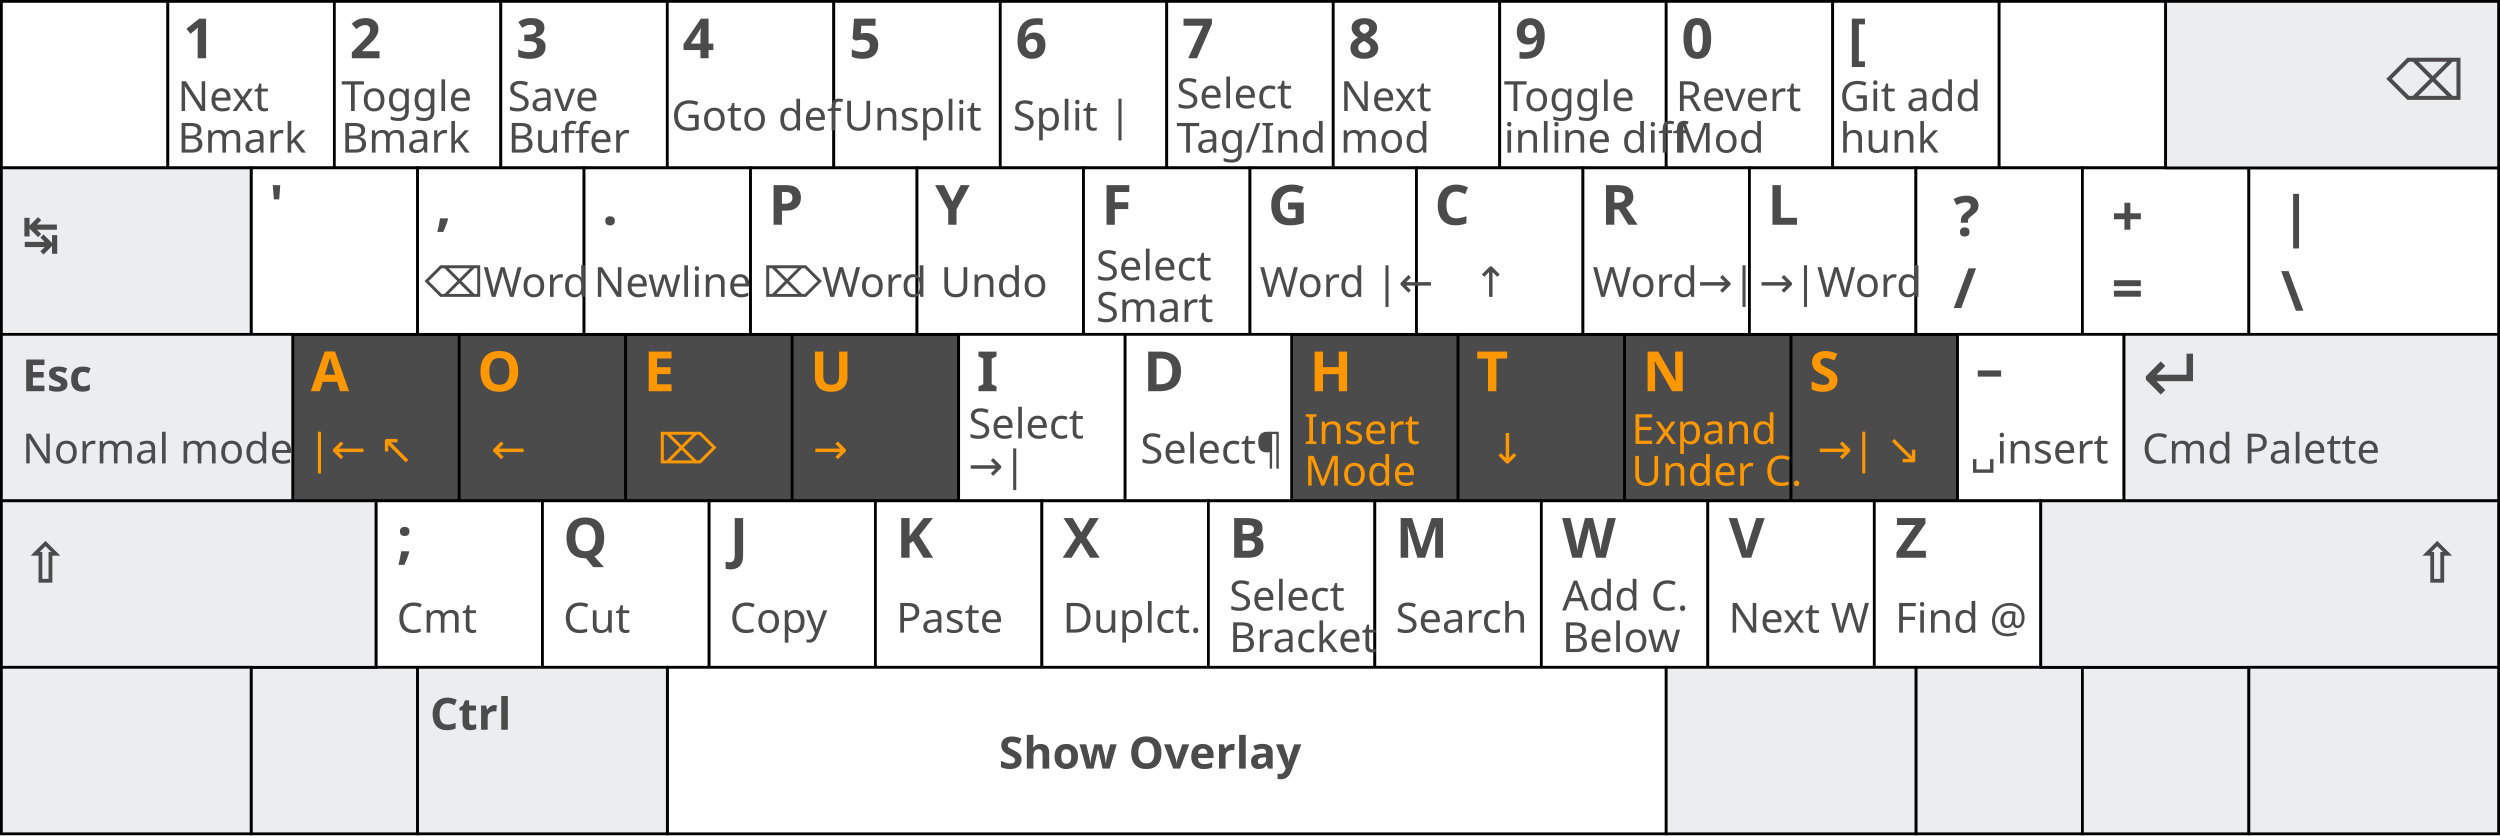
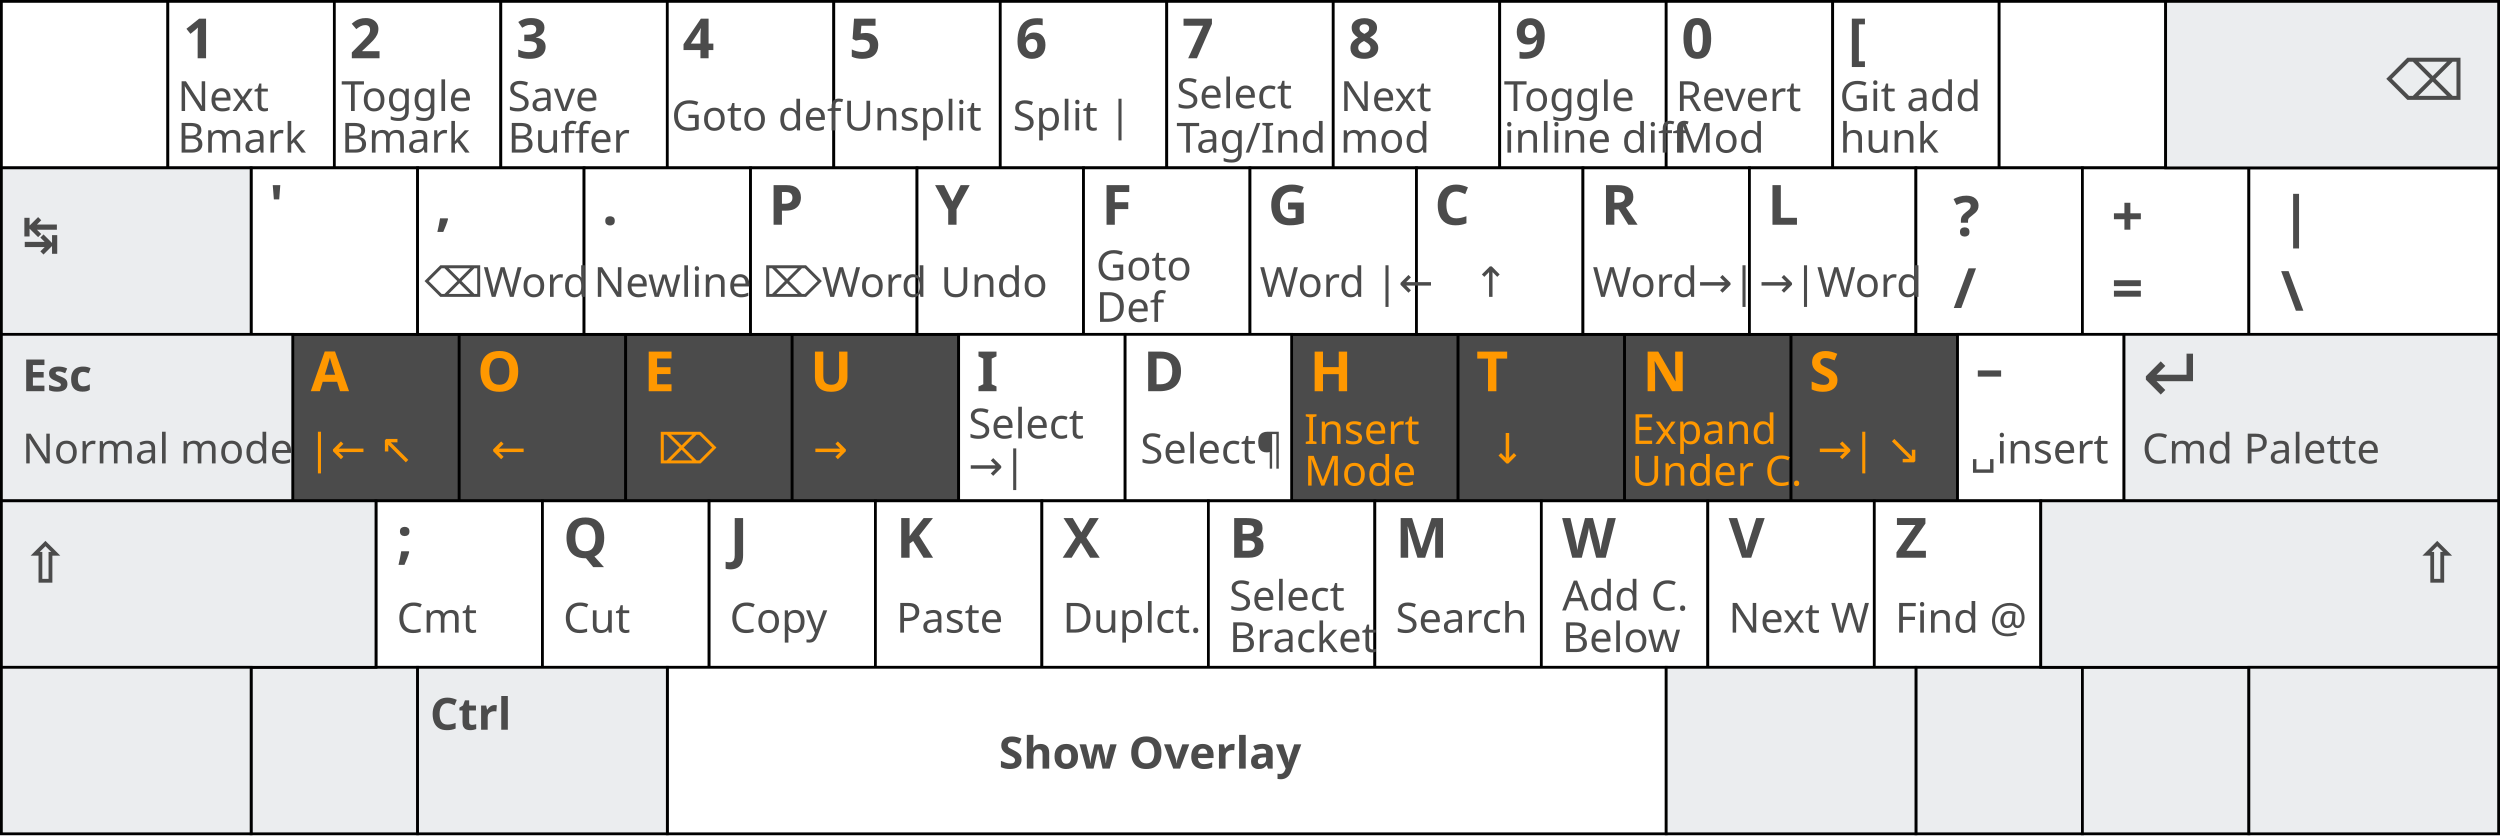
<svg xmlns="http://www.w3.org/2000/svg" height="301" width="901" version="1.0" style="font-family:sans-serif;font-weight:normal;font-size:15px;fill:#4B4B4B">
  <g style="stroke:#000000;stroke-width:1">
    <path d="m 105.5,120.5 60,0 0,60 -60,0 0,-60 z" />
    <path d="m 165.5,120.5 60,0 0,60 -60,0 0,-60 z" />
    <path d="m 225.5,120.5 60,0 0,60 -60,0 0,-60 z" />
    <path d="m 285.5,120.5 60,0 0,60 -60,0 0,-60 z" />
    <path d="m 465.5,120.5 60,0 0,60 -60,0 0,-60 z" />
    <path d="m 525.5,120.5 60,0 0,60 -60,0 0,-60 z" />
    <path d="m 585.5,120.5 60,0 0,60 -60,0 0,-60 z" />
    <path d="m 645.5,120.5 60,0 0,60 -60,0 0,-60 z" />
    <g style="fill:#ffffff">
      <path d="m 0.5,0.5 60,0 0,60 -60,0 0,-60 z" />
      <path d="m 60.5,0.5 60,0 0,60 -60,0 0,-60 z" />
      <path d="m 120.5,0.5 60,0 0,60 -60,0 0,-60 z" />
      <path d="m 180.5,0.5 60,0 0,60 -60,0 0,-60 z" />
      <path d="m 240.5,0.5 60,0 0,60 -60,0 0,-60 z" />
      <path d="m 300.5,0.5 60,0 0,60 -60,0 0,-60 z" />
      <path d="m 360.5,0.5 60,0 0,60 -60,0 0,-60 z" />
      <path d="m 420.5,0.5 60,0 0,60 -60,0 0,-60 z" />
      <path d="m 480.5,0.5 60,0 0,60 -60,0 0,-60 z" />
      <path d="m 540.5,0.5 60,0 0,60 -60,0 0,-60 z" />
      <path d="m 600.5,0.5 60,0 0,60 -60,0 0,-60 z" />
      <path d="m 660.5,0.5 60,0 0,60 -60,0 0,-60 z" />
      <path d="m 720.5,0.5 60,0 0,60 -60,0 0,-60 z" />
      <path d="m 90.5,60.5 60,0 0,60 -60,0 0,-60 z" />
      <path d="m 150.5,60.5 60,0 0,60 -60,0 0,-60 z" />
      <path d="m 210.5,60.5 60,0 0,60 -60,0 0,-60 z" />
      <path d="m 270.5,60.5 60,0 0,60 -60,0 0,-60 z" />
      <path d="m 330.5,60.5 60,0 0,60 -60,0 0,-60 z" />
      <path d="m 390.5,60.5 60,0 0,60 -60,0 0,-60 z" />
      <path d="m 450.5,60.5 60,0 0,60 -60,0 0,-60 z" />
      <path d="m 510.5,60.5 60,0 0,60 -60,0 0,-60 z" />
      <path d="m 570.5,60.5 60,0 0,60 -60,0 0,-60 z" />
      <path d="m 630.5,60.5 60,0 0,60 -60,0 0,-60 z" />
      <path d="m 690.5,60.5 60,0 0,60 -60,0 0,-60 z" />
      <path d="m 750.5,60.5 60,0 0,60 -60,0 0,-60 z" />
      <path d="m 810.5,60.5 90,0 0,60 -90,0 0,-60 z" />
      <path d="m 345.5,120.5 60,0 0,60 -60,0 0,-60 z" />
      <path d="m 405.5,120.5 60,0 0,60 -60,0 0,-60 z" />
      <path d="m 705.5,120.5 60,0 0,60 -60,0 0,-60 z" />
      <path d="m 135.5,180.5 60,0 0,60 -60,0 0,-60 z" />
      <path d="m 255.5,180.5 60,0 0,60 -60,0 0,-60 z" />
      <path d="m 195.5,180.5 60,0 0,60 -60,0 0,-60 z" />
      <path d="m 315.5,180.5 60,0 0,60 -60,0 0,-60 z" />
      <path d="m 375.5,180.5 60,0 0,60 -60,0 0,-60 z" />
      <path d="m 435.5,180.5 60,0 0,60 -60,0 0,-60 z" />
      <path d="m 495.5,180.5 60,0 0,60 -60,0 0,-60 z" />
      <path d="m 555.5,180.5 60,0 0,60 -60,0 0,-60 z" />
      <path d="m 615.5,180.5 60,0 0,60 -60,0 0,-60 z" />
      <path d="m 675.5,180.5 60,0 0,60 -60,0 0,-60 z" />
      <path d="m 240.5,240.5 360,0 0,60 -360,0 0,-60 z" />
    </g>
    <g style="fill:#EBEDEF">
      <path d="m 90.5,240.5 60,0 0,60 -60,0 0,-60 z" />
      <path d="m 690.5,240.5 60,0 0,60 -60,0 0,-60 z" />
      <path d="m 750.5,240.5 60,0 0,60 -60,0 0,-60 z" />
      <path d="m 780.5,0.5 120,0 0,60 -120,0 0,-60 z" />
      <path d="m 0.5,60.5 90,0 0,60 -90,0 0,-60 z" />
      <path d="m 0.5,120.5 105,0 0,60 -105,0 0,-60 z" />
      <path d="m 765.5,120.5 135,0 0,60 -135,0 0,-60 z" />
      <path d="m 0.5,180.5 135,0 0,60 -135,0 0,-60 z" />
      <path d="m 735.5,180.5 165,0 0,60 -165,0 0,-60 z" />
      <path d="m 0.5,240.5 90,0 0,60 -90,0 0,-60 z" />
      <path d="m 810.5,240.5 90,0 0,60 -90,0 0,-60 z" />
      <path d="m 150.5,240.5 90,0 0,60 -90,0 0,-60 z" />
      <path d="m 600.5,240.5 90,0 0,60 -90,0 0,-60 z" />
    </g>
  </g>
  <g style="fill:#FF9800">
    <text>
      <tspan x="111" y="167">|← ↖︎</tspan>
      <tspan x="177" y="167">←</tspan>
      <tspan x="537" y="167">↓</tspan>
      <tspan x="588" y="160">Expand</tspan>
      <tspan x="588" y="175">Under C.</tspan>
      <tspan x="470" y="160">Insert</tspan>
      <tspan x="470" y="175">Mode</tspan>
      <tspan x="655" y="167">→| ↘︎</tspan>
      <tspan x="237" y="167">⌦</tspan>
      <tspan x="293" y="167">→</tspan>
    </text>
    <text style="font-weight:bold;font-size:20px">
      <tspan x="112" y="141">A</tspan>
      <tspan x="172" y="141">O</tspan>
      <tspan x="232" y="141">E</tspan>
      <tspan x="292" y="141">U</tspan>
      <tspan x="472" y="141">H</tspan>
      <tspan x="532" y="141">T</tspan>
      <tspan x="592" y="141">N</tspan>
      <tspan x="652" y="141">S</tspan>
    </text>
  </g>
  <text>
    <tspan x="123" y="40">Toggle</tspan>
    <tspan x="123" y="55">Bmark</tspan>
    <tspan x="143" y="228">Cmt</tspan>
    <tspan x="153" y="107">⌫Word</tspan>
    <tspan x="183" y="40">Save</tspan>
    <tspan x="183" y="55">Buffer</tspan>
    <tspan x="203" y="228">Cut</tspan>
    <tspan x="214" y="107">Newline</tspan>
    <tspan x="242" y="47">Goto def</tspan>
    <tspan x="263" y="228">Copy</tspan>
    <tspan x="275" y="107">⌦Word</tspan>
    <tspan x="304" y="47">Unsplit</tspan>
    <tspan x="323" y="228">Paste</tspan>
    <tspan x="339" y="107">Undo</tspan>
    <tspan x="349" y="158">Select</tspan>
    <tspan x="349" y="173">→|</tspan>
    <tspan x="365" y="47">Split |</tspan>
    <tspan x="383" y="228">Duplct.</tspan>
-     <tspan x="395" y="101">Select</tspan>
-     <tspan x="395" y="116">Smart</tspan>
+     <tspan x="395" y="101">Goto</tspan>
+     <tspan x="395" y="116">Def</tspan>
    <tspan x="411" y="167">Select¶</tspan>
    <tspan x="424" y="39">Select</tspan>
    <tspan x="424" y="55">Tag/Ind</tspan>
    <tspan x="443" y="220">Select</tspan>
    <tspan x="443" y="235">Bracket</tspan>
    <tspan x="454" y="107">Word |←</tspan>
    <tspan x="483" y="40">Next</tspan>
    <tspan x="483" y="55">mod</tspan>
    <tspan x="503" y="228">Search</tspan>
    <tspan x="531" y="107">↑</tspan>
    <tspan x="542" y="40">Toggle</tspan>
    <tspan x="542" y="55">inline diff</tspan>
    <tspan x="563" y="220">Add C.</tspan>
    <tspan x="563" y="235">Below</tspan>
    <tspan x="574" y="107">Word→|</tspan>
    <tspan x="634" y="107">→|Word</tspan>
    <tspan x="604" y="40">Revert</tspan>
    <tspan x="604" y="55">Mod</tspan>
    <tspan x="623" y="228">Next W</tspan>
    <tspan x="710" y="167">␣insert</tspan>
    <tspan x="64" y="40">Next</tspan>
    <tspan x="64" y="55">Bmark</tspan>
    <tspan x="663" y="40">Git add</tspan>
    <tspan x="663" y="55">hunk</tspan>
    <tspan x="683" y="228">Find @</tspan>
    <tspan x="772" y="167">Cmd Palette</tspan>
    <tspan x="8" y="167">Normal mode</tspan>
  </text>
  <text style="font-size:20px">
    <tspan x="860" y="36">⌫</tspan>
  </text>
  <text style="font-size:28px">
    <tspan x="772" y="145">↵</tspan>
  </text>
  <text style="font-weight:bold;font-size:16px">
    <tspan x="780" y="166" />
    <tspan x="8" y="141">Esc</tspan>
    <tspan x="8" y="90">↹</tspan>
    <tspan x="155" y="263">Ctrl</tspan>
    <tspan x="360" y="277">Show Overlay</tspan>
  </text>
  <text style="font-weight:bold;font-size:20px">
    <tspan x="8" y="210">⇧</tspan>
    <tspan x="66" y="21">1</tspan>
    <tspan x="97" y="81">'</tspan>
    <tspan x="126" y="21">2</tspan>
    <tspan x="143" y="201">;</tspan>
    <tspan x="157" y="81">,</tspan>
    <tspan x="186" y="21">3</tspan>
    <tspan x="203" y="201">Q</tspan>
    <tspan x="217" y="81">.</tspan>
    <tspan x="246" y="21">4</tspan>
    <tspan x="263" y="201">J</tspan>
    <tspan x="277" y="81">P</tspan>
    <tspan x="306" y="21">5</tspan>
    <tspan x="323" y="201">K</tspan>
    <tspan x="337" y="81">Y</tspan>
    <tspan x="352" y="141">I</tspan>
    <tspan x="366" y="21">6</tspan>
    <tspan x="383" y="201">X</tspan>
    <tspan x="397" y="81">F</tspan>
    <tspan x="412" y="141">D</tspan>
    <tspan x="426" y="21">7</tspan>
    <tspan x="443" y="201">B</tspan>
    <tspan x="457" y="81">G</tspan>
    <tspan x="486" y="21">8</tspan>
    <tspan x="503" y="201">M</tspan>
    <tspan x="517" y="81">C</tspan>
    <tspan x="546" y="21">9</tspan>
    <tspan x="563" y="201">W</tspan>
    <tspan x="577" y="81">R</tspan>
    <tspan x="606" y="21">0</tspan>
    <tspan x="623" y="201">V</tspan>
    <tspan x="637" y="81">L</tspan>
    <tspan x="666" y="21">[</tspan>
    <tspan x="683" y="201">Z</tspan>
    <tspan x="704" y="111">/</tspan>
    <tspan x="704" y="85">?</tspan>
    <tspan x="712" y="140">–</tspan>
    <tspan x="761" y="111">=</tspan>
    <tspan x="761" y="85">+</tspan>
    <tspan x="822" y="112">\</tspan>
    <tspan x="822" y="85">|</tspan>
    <tspan x="870" y="210">⇧</tspan>
  </text>
</svg>
